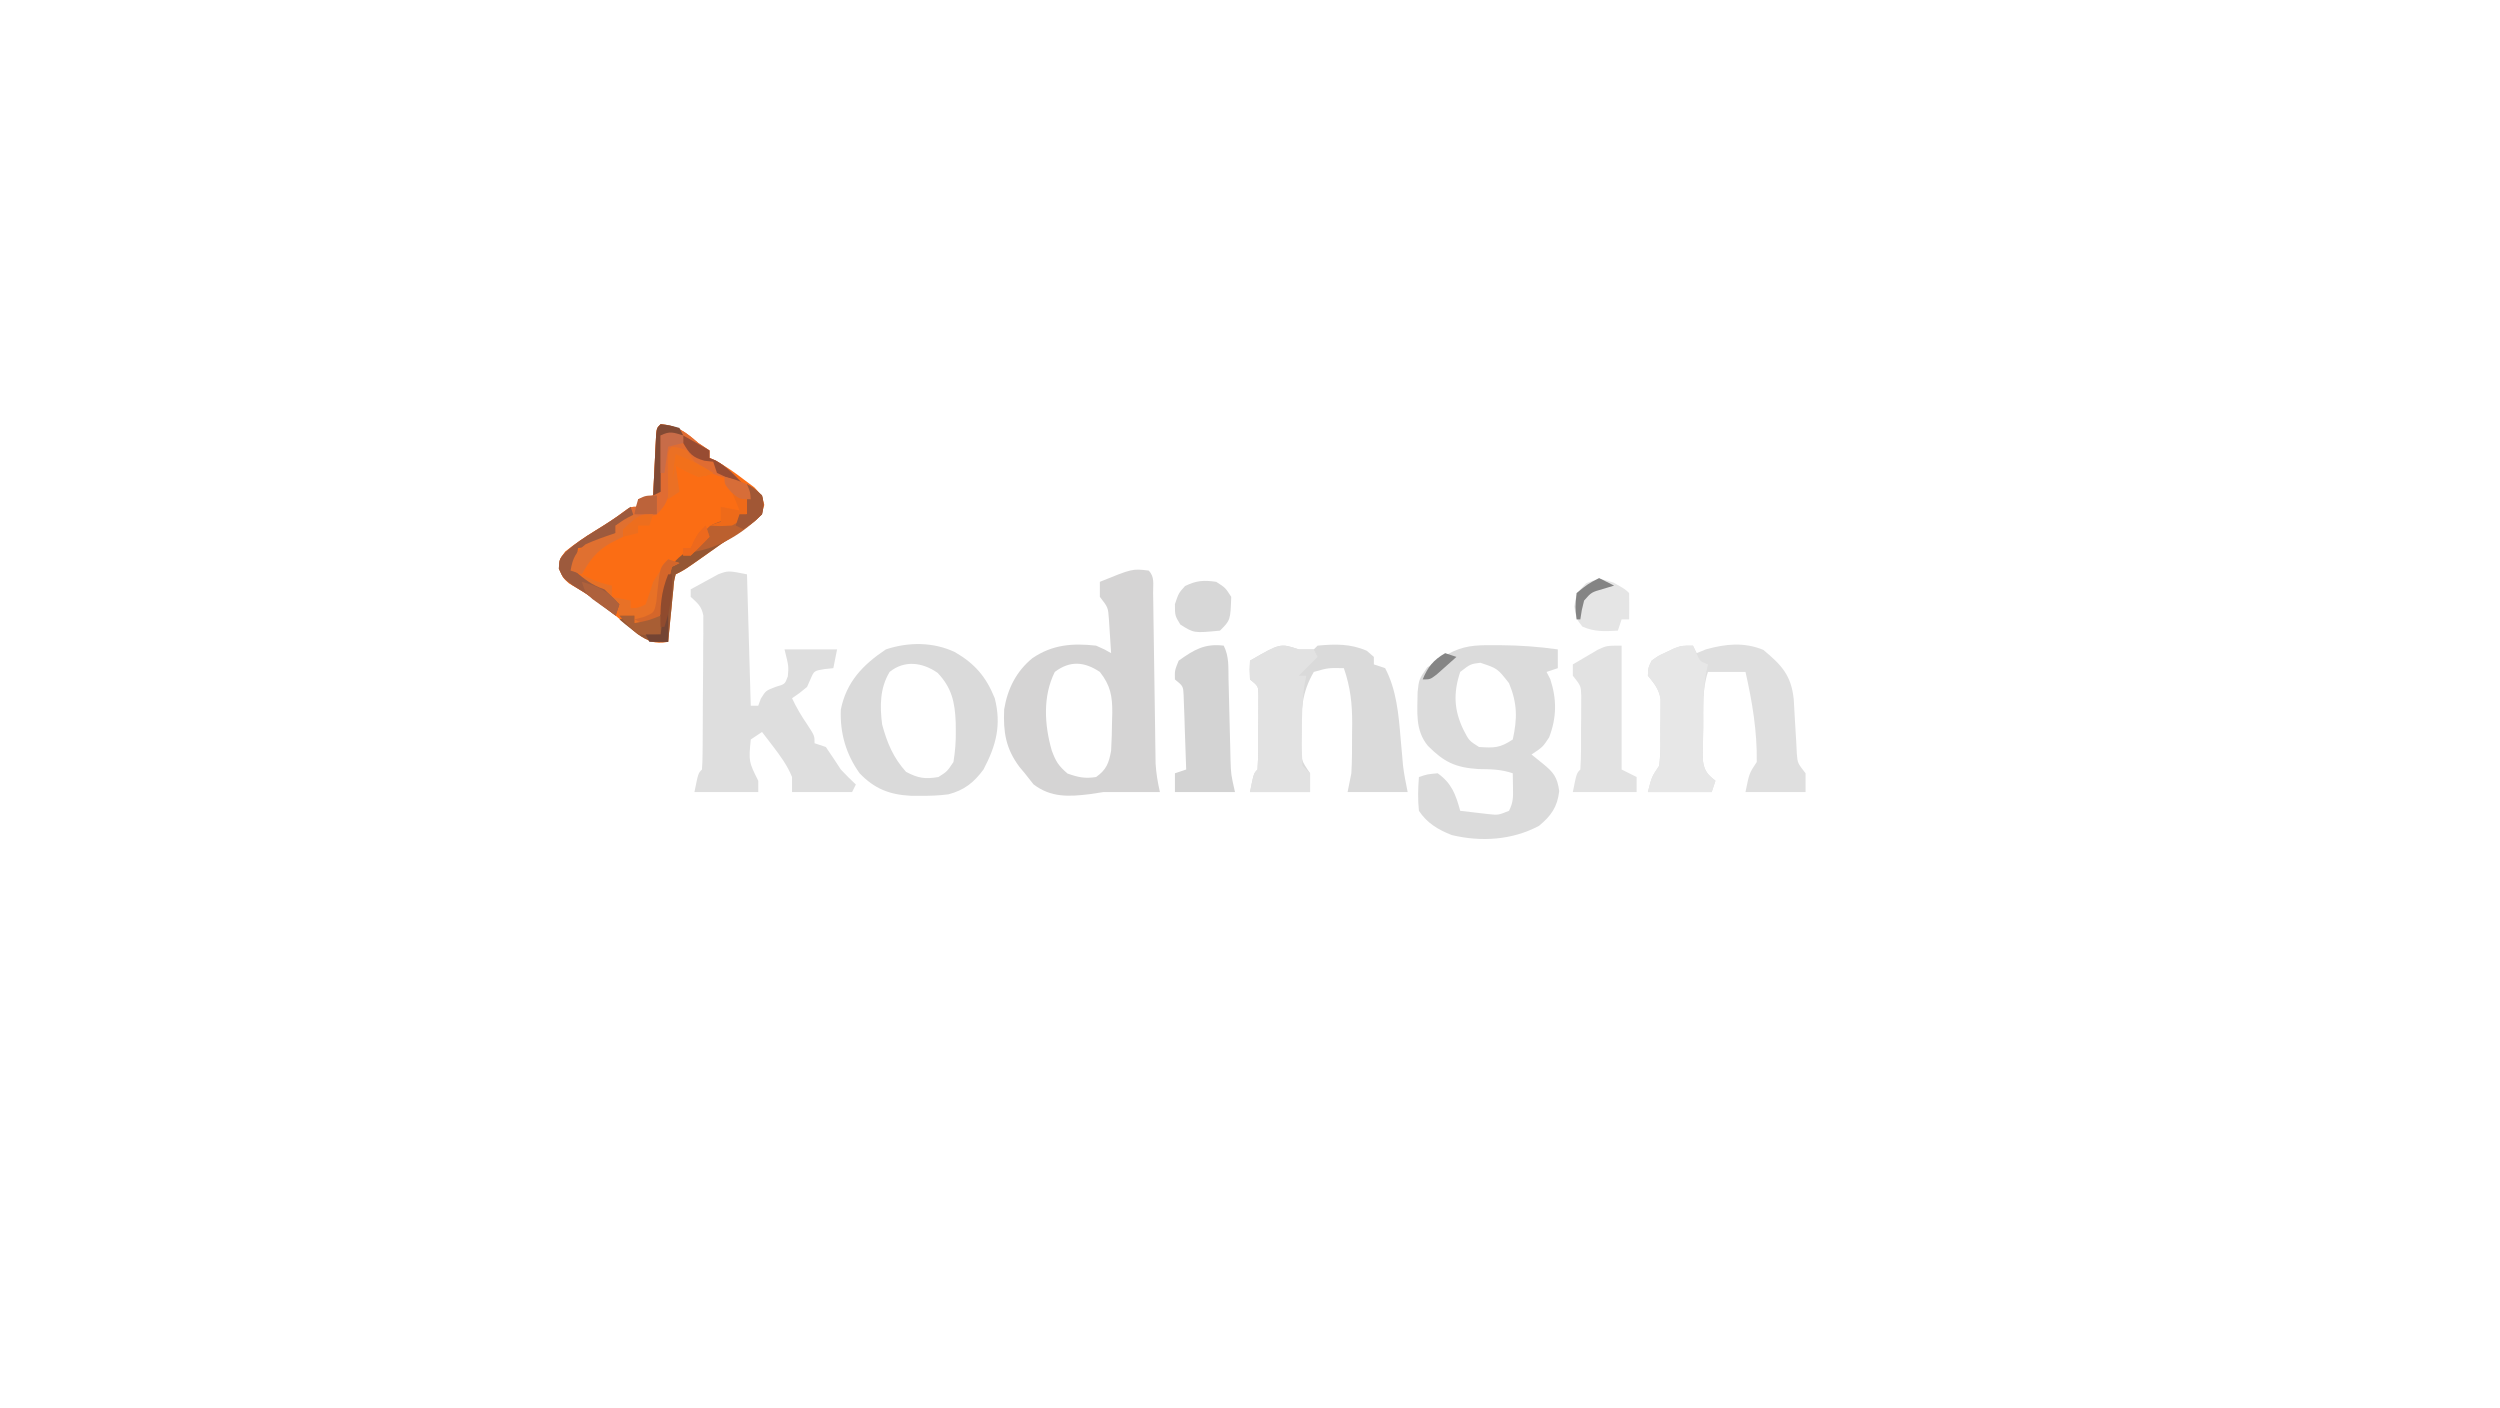
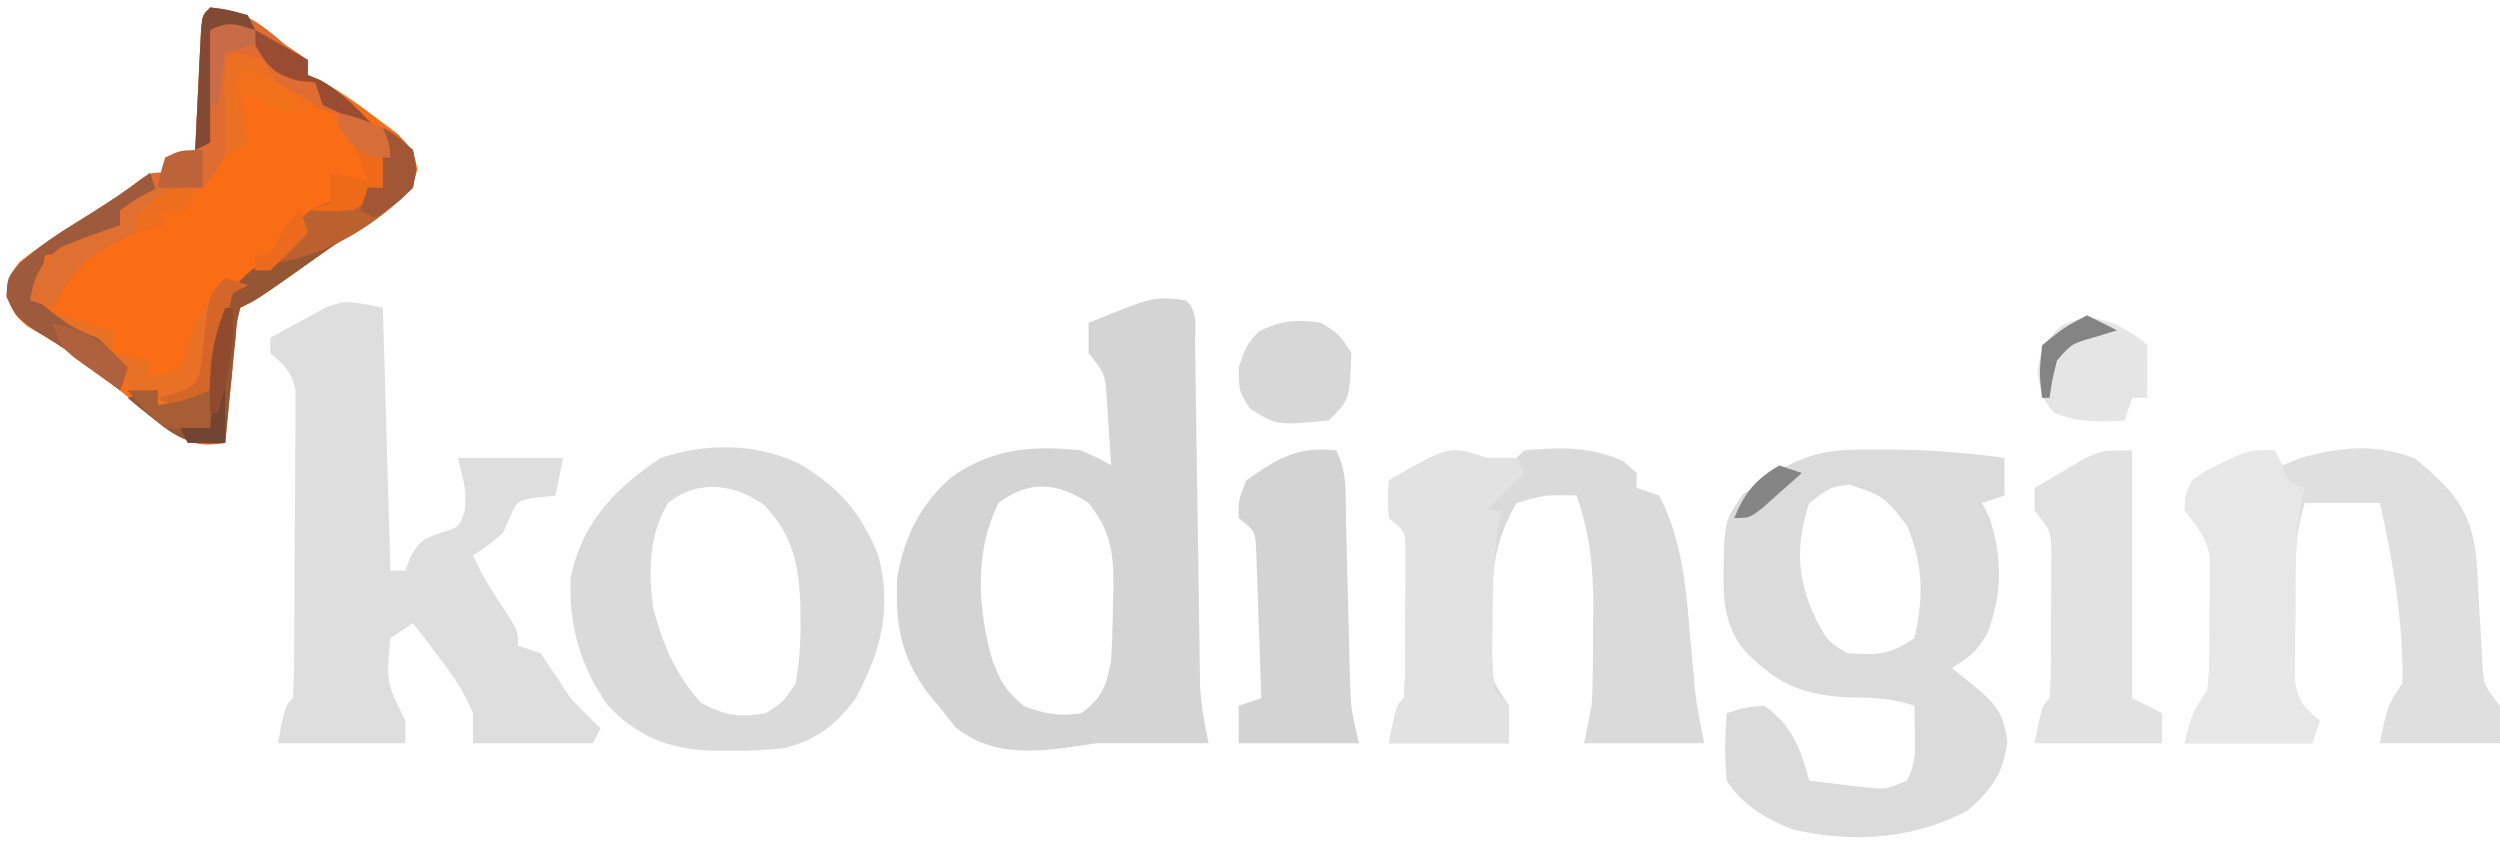
- <svg xmlns="http://www.w3.org/2000/svg" version="1.1" width="666" height="375">
+ <svg xmlns="http://www.w3.org/2000/svg" version="1.1" viewBox="148 112 333 112">
  <path d="M0 0 C4.431 0.369 6.701 2.135 10 5 C10.99 5.66 11.98 6.32 13 7 C13 7.66 13 8.32 13 9 C13.828 9.377 13.828 9.377 14.672 9.762 C17.415 11.22 19.782 12.926 22.25 14.812 C23.142 15.479 24.034 16.145 24.953 16.832 C27 19 27 19 27.602 21.52 C26.746 25.047 25.112 25.881 22.125 27.875 C20.63 28.894 20.63 28.894 19.105 29.934 C18.081 30.616 17.056 31.297 16 32 C14.143 33.309 12.289 34.621 10.438 35.938 C6.269 38.866 6.269 38.866 4 40 C3.533 41.835 3.533 41.835 3.367 44.035 C3.283 44.844 3.2 45.653 3.113 46.486 C2.995 47.762 2.995 47.762 2.875 49.062 C2.789 49.917 2.702 50.771 2.613 51.65 C2.401 53.766 2.199 55.883 2 58 C-1.778 58.582 -3.005 57.996 -6.234 55.805 C-7.416 54.84 -8.587 53.862 -9.75 52.875 C-10.986 51.856 -12.224 50.841 -13.465 49.828 C-14.065 49.338 -14.666 48.847 -15.285 48.342 C-18.162 46.091 -21.261 44.228 -24.426 42.414 C-26 41 -26 41 -26.98 38.586 C-27 36 -27 36 -25.406 33.91 C-22.859 31.888 -20.272 30.139 -17.5 28.438 C-14.839 26.796 -12.255 25.197 -9.781 23.285 C-8 22 -8 22 -6 22 C-6 21.34 -6 20.68 -6 20 C-4.68 19.67 -3.36 19.34 -2 19 C-1.939 17.712 -1.879 16.424 -1.816 15.098 C-1.732 13.419 -1.647 11.741 -1.562 10.062 C-1.523 9.212 -1.484 8.362 -1.443 7.486 C-1.401 6.677 -1.36 5.869 -1.316 5.035 C-1.28 4.286 -1.243 3.537 -1.205 2.766 C-1 1 -1 1 0 0 Z " fill="#FB6D14" transform="translate(176,113)" />
  <path d="M0 0 C1.655 1.655 1.159 3.62 1.189 5.899 C1.206 6.944 1.223 7.989 1.24 9.066 C1.254 10.204 1.267 11.343 1.281 12.516 C1.309 14.26 1.309 14.26 1.337 16.04 C1.396 19.777 1.449 23.513 1.5 27.25 C1.568 32.151 1.641 37.052 1.719 41.953 C1.732 43.083 1.746 44.214 1.76 45.378 C1.777 46.436 1.793 47.493 1.811 48.583 C1.823 49.51 1.836 50.438 1.849 51.393 C2.001 54.012 2.423 56.444 3 59 C-2 59 -7 59 -12 59 C-13.825 59.278 -13.825 59.278 -15.688 59.562 C-21.239 60.246 -26.042 60.503 -30.688 56.938 C-31.451 55.968 -32.214 54.999 -33 54 C-33.467 53.443 -33.933 52.886 -34.414 52.312 C-38.078 47.399 -38.753 43.047 -38.492 36.977 C-37.586 31.497 -35.282 26.871 -30.961 23.328 C-25.627 19.716 -20.315 19.302 -14 20 C-11.691 21.016 -11.691 21.016 -10 22 C-10.114 20.062 -10.242 18.124 -10.375 16.188 C-10.445 15.109 -10.514 14.03 -10.586 12.918 C-10.812 9.814 -10.812 9.814 -13 7 C-13 5.68 -13 4.36 -13 3 C-4.334 -0.525 -4.334 -0.525 0 0 Z M-25 27 C-28.242 33.485 -27.768 41.116 -25.812 47.938 C-24.699 50.896 -24.077 51.933 -21.625 54.062 C-18.792 55.074 -16.975 55.47 -14 55 C-11.221 53.015 -10.601 51.279 -10 48 C-9.855 45.34 -9.769 42.723 -9.75 40.062 C-9.729 39.359 -9.709 38.656 -9.688 37.932 C-9.654 33.414 -10.188 30.567 -13 27 C-17.098 24.268 -20.933 23.914 -25 27 Z " fill="#D5D4D4" transform="translate(306,152)" />
  <path d="M0 0 C0.33 11.55 0.66 23.1 1 35 C1.66 35 2.32 35 3 35 C3.227 34.381 3.454 33.763 3.688 33.125 C5 31 5 31 7.562 30 C10.119 29.268 10.119 29.268 10.875 27.188 C11.12 24.51 11.12 24.51 10 20 C14.62 20 19.24 20 24 20 C23.505 22.475 23.505 22.475 23 25 C22.216 25.082 21.433 25.165 20.625 25.25 C17.879 25.703 17.879 25.703 16.938 27.875 C16.628 28.576 16.319 29.277 16 30 C13.875 31.75 13.875 31.75 12 33 C13.189 35.575 14.521 37.766 16.125 40.125 C18 43 18 43 18 45 C18.99 45.33 19.98 45.66 21 46 C22.364 47.979 23.694 49.982 25 52 C26.297 53.369 27.618 54.717 29 56 C28.505 56.99 28.505 56.99 28 58 C22.72 58 17.44 58 12 58 C12 56.68 12 55.36 12 54 C10.743 50.899 8.903 48.396 6.875 45.75 C6.336 45.044 5.797 44.337 5.242 43.609 C4.832 43.078 4.422 42.547 4 42 C3.01 42.66 2.02 43.32 1 44 C0.446 49.885 0.446 49.885 3 55 C3 55.99 3 56.98 3 58 C-2.61 58 -8.22 58 -14 58 C-13 53 -13 53 -12 52 C-11.892 50.666 -11.851 49.326 -11.839 47.987 C-11.829 47.136 -11.82 46.285 -11.81 45.408 C-11.806 44.482 -11.801 43.556 -11.797 42.602 C-11.791 41.656 -11.785 40.71 -11.78 39.735 C-11.77 37.729 -11.764 35.724 -11.76 33.718 C-11.75 30.645 -11.719 27.573 -11.688 24.5 C-11.681 22.555 -11.676 20.609 -11.672 18.664 C-11.653 17.281 -11.653 17.281 -11.634 15.87 C-11.637 15.013 -11.64 14.155 -11.644 13.272 C-11.64 12.518 -11.636 11.764 -11.633 10.986 C-12.096 8.481 -13.161 7.69 -15 6 C-15 5.34 -15 4.68 -15 4 C-13.447 3.129 -11.882 2.278 -10.312 1.438 C-9.442 0.962 -8.572 0.486 -7.676 -0.004 C-5 -1 -5 -1 0 0 Z " fill="#DEDEDE" transform="translate(199,153)" />
  <path d="M0 0 C0.719 0.002 1.439 0.004 2.18 0.006 C7.329 0.048 12.335 0.396 17.438 1.125 C17.438 2.775 17.438 4.425 17.438 6.125 C16.448 6.455 15.457 6.785 14.438 7.125 C14.932 8.084 14.932 8.084 15.438 9.062 C17.2 14.46 17.151 19.257 15.125 24.562 C13.438 27.125 13.438 27.125 10.438 29.125 C11.407 29.909 12.376 30.692 13.375 31.5 C16.257 33.83 17.296 35.089 17.812 38.875 C17.323 43.121 15.642 45.462 12.438 48.125 C5.338 51.928 -2.969 52.465 -10.812 50.586 C-14.445 49.161 -17.42 47.381 -19.562 44.125 C-19.882 41.095 -19.796 38.159 -19.562 35.125 C-17.312 34.375 -17.312 34.375 -14.562 34.125 C-10.83 36.791 -9.745 39.788 -8.562 44.125 C-6.959 44.321 -5.355 44.506 -3.75 44.688 C-2.857 44.792 -1.963 44.896 -1.043 45.004 C1.571 45.282 1.571 45.282 4.438 44.125 C5.581 41.838 5.541 40.532 5.5 38 C5.479 36.721 5.459 35.443 5.438 34.125 C2.174 33.037 -0.32 33.056 -3.75 33 C-9.867 32.597 -12.892 31.123 -17.172 26.816 C-20.648 22.589 -19.948 17.749 -19.91 12.492 C-19.562 9.125 -19.562 9.125 -17.375 5.938 C-16.447 5.339 -15.519 4.741 -14.562 4.125 C-13.676 3.547 -12.789 2.97 -11.875 2.375 C-7.743 0.142 -4.644 -0.03 0 0 Z M-8.562 7.125 C-10.429 12.725 -10.229 17.31 -7.688 22.562 C-6.214 25.427 -6.214 25.427 -3.562 27.125 C0.489 27.384 1.981 27.429 5.438 25.125 C6.67 19.533 6.679 15.526 4.438 10.125 C1.367 6.2 1.367 6.2 -3.188 4.688 C-5.819 5.011 -5.819 5.011 -8.562 7.125 Z " fill="#DBDBDB" transform="translate(397.5625,171.875)" />
  <path d="M0 0 C1.32 0 2.64 0 4 0 C4.33 -0.33 4.66 -0.66 5 -1 C9.689 -1.452 13.781 -1.536 18.125 0.375 C19.053 1.179 19.053 1.179 20 2 C20 2.66 20 3.32 20 4 C20.99 4.33 21.98 4.66 23 5 C26.03 10.741 26.607 17.384 27.125 23.75 C27.271 25.391 27.42 27.031 27.57 28.672 C27.63 29.384 27.689 30.097 27.75 30.831 C28.028 33.241 28.524 35.621 29 38 C23.72 38 18.44 38 13 38 C13.33 36.35 13.66 34.7 14 33 C14.211 29.543 14.185 26.087 14.188 22.625 C14.206 21.244 14.206 21.244 14.225 19.836 C14.236 14.486 13.763 10.059 12 5 C7.838 4.911 7.838 4.911 4 6 C0.839 11.401 0.562 16.156 0.688 22.312 C0.684 23.123 0.681 23.933 0.678 24.768 C0.534 29.363 0.534 29.363 3 33 C3 34.65 3 36.3 3 38 C-2.28 38 -7.56 38 -13 38 C-12 33 -12 33 -11 32 C-10.748 28.361 -10.815 24.709 -10.812 21.062 C-10.8 20.034 -10.788 19.006 -10.775 17.947 C-10.773 16.966 -10.772 15.984 -10.77 14.973 C-10.765 14.068 -10.761 13.163 -10.757 12.231 C-10.787 9.796 -10.787 9.796 -13 8 C-13.125 5.375 -13.125 5.375 -13 3 C-4.955 -1.652 -4.955 -1.652 0 0 Z " fill="#DADADA" transform="translate(346,173)" />
  <path d="M0 0 C0.33 0.66 0.66 1.32 1 2 C1.804 1.67 2.609 1.34 3.438 1 C8.701 -0.478 13.614 -0.976 18.75 1.125 C23.639 5.199 26.175 7.887 26.855 14.293 C26.989 16.256 27.099 18.222 27.188 20.188 C27.298 22.161 27.417 24.133 27.543 26.105 C27.584 26.973 27.626 27.841 27.669 28.735 C27.875 31.277 27.875 31.277 30 34 C30 35.65 30 37.3 30 39 C24.72 39 19.44 39 14 39 C15 34 15 34 17 31 C17.127 22.887 15.792 14.886 14 7 C10.7 7 7.4 7 4 7 C2.421 11.738 2.774 16.538 2.75 21.5 C2.729 22.558 2.709 23.617 2.688 24.707 C2.682 25.722 2.677 26.736 2.672 27.781 C2.663 28.71 2.653 29.639 2.644 30.596 C3.06 33.404 3.813 34.265 6 36 C5.67 36.99 5.34 37.98 5 39 C-0.61 39 -6.22 39 -12 39 C-11 35 -11 35 -9 32 C-8.571 28.702 -8.676 25.386 -8.688 22.062 C-8.671 21.156 -8.655 20.249 -8.639 19.314 C-8.638 18.439 -8.637 17.563 -8.637 16.66 C-8.634 15.862 -8.631 15.064 -8.628 14.242 C-9.085 11.488 -10.277 10.153 -12 8 C-11.93 5.891 -11.93 5.891 -11 4 C-9.258 2.734 -9.258 2.734 -7.125 1.75 C-6.426 1.415 -5.728 1.08 -5.008 0.734 C-3 0 -3 0 0 0 Z " fill="#DFDFDF" transform="translate(451,172)" />
  <path d="M0 0 C5.283 3.084 8.256 6.538 10.562 12.25 C12.369 19.354 10.971 24.788 7.562 31.25 C4.991 34.733 2.422 36.767 -1.797 37.863 C-4.378 38.196 -6.836 38.286 -9.438 38.25 C-10.228 38.249 -11.018 38.247 -11.832 38.246 C-17.473 37.948 -21.503 36.369 -25.438 32.25 C-29.07 27.183 -30.709 21.473 -30.438 15.25 C-28.947 7.917 -24.582 3.347 -18.438 -0.75 C-12.434 -2.751 -5.757 -2.759 0 0 Z M-17.438 5.25 C-20.056 9.571 -20.062 14.359 -19.438 19.25 C-18.11 24.143 -16.48 28.098 -13.062 31.875 C-9.835 33.565 -8.03 33.862 -4.438 33.25 C-2.133 31.787 -2.133 31.787 -0.438 29.25 C0.021 26.33 0.23 23.914 0.188 21 C0.18 20.239 0.172 19.479 0.164 18.695 C-0.047 13.355 -0.861 9.506 -4.652 5.508 C-8.681 2.669 -13.514 2.053 -17.438 5.25 Z " fill="#DADADA" transform="translate(254.4375,173.75)" />
  <path d="M0 0 C1.483 2.966 1.204 5.712 1.281 9.02 C1.309 10.063 1.309 10.063 1.337 11.127 C1.396 13.356 1.449 15.584 1.5 17.812 C1.568 20.736 1.642 23.659 1.719 26.582 C1.749 27.884 1.779 29.185 1.811 30.527 C1.933 34.28 1.933 34.28 3 39 C-2.28 39 -7.56 39 -13 39 C-13 37.35 -13 35.7 -13 34 C-11.515 33.505 -11.515 33.505 -10 33 C-10.11 29.374 -10.24 25.75 -10.375 22.125 C-10.406 21.092 -10.437 20.06 -10.469 18.996 C-10.507 18.01 -10.546 17.024 -10.586 16.008 C-10.617 15.097 -10.649 14.185 -10.681 13.247 C-10.799 10.801 -10.799 10.801 -13 9 C-13.062 6.625 -13.062 6.625 -12 4 C-7.932 1.106 -5.111 -0.62 0 0 Z " fill="#D3D3D3" transform="translate(326,172)" />
  <path d="M0 0 C1.32 0 2.64 0 4 0 C4.33 0.66 4.66 1.32 5 2 C3.35 3.65 1.7 5.3 0 7 C0.66 7 1.32 7 2 7 C1.839 7.799 1.678 8.598 1.512 9.422 C0.896 13.726 0.816 17.909 0.812 22.25 C0.8 23.065 0.788 23.879 0.775 24.719 C0.77 26.814 0.877 28.909 1 31 C1.66 31.66 2.32 32.32 3 33 C3 34.65 3 36.3 3 38 C-2.28 38 -7.56 38 -13 38 C-12 33 -12 33 -11 32 C-10.748 28.361 -10.815 24.709 -10.812 21.062 C-10.8 20.034 -10.788 19.006 -10.775 17.947 C-10.773 16.966 -10.772 15.984 -10.77 14.973 C-10.765 14.068 -10.761 13.163 -10.757 12.231 C-10.787 9.796 -10.787 9.796 -13 8 C-13.125 5.375 -13.125 5.375 -13 3 C-4.955 -1.652 -4.955 -1.652 0 0 Z " fill="#E2E2E2" transform="translate(346,173)" />
  <path d="M0 0 C0.289 0.639 0.578 1.279 0.875 1.938 C1.828 4.152 1.828 4.152 4 5 C3.839 5.713 3.678 6.427 3.513 7.162 C2.646 11.958 2.774 16.763 2.75 21.625 C2.729 22.674 2.709 23.724 2.688 24.805 C2.682 25.81 2.677 26.816 2.672 27.852 C2.663 28.768 2.653 29.684 2.644 30.627 C3.062 33.413 3.833 34.274 6 36 C5.67 36.99 5.34 37.98 5 39 C-0.61 39 -6.22 39 -12 39 C-11 35 -11 35 -9 32 C-8.571 28.702 -8.676 25.386 -8.688 22.062 C-8.671 21.156 -8.655 20.249 -8.639 19.314 C-8.638 18.439 -8.637 17.563 -8.637 16.66 C-8.634 15.862 -8.631 15.064 -8.628 14.242 C-9.085 11.488 -10.277 10.153 -12 8 C-11.93 5.891 -11.93 5.891 -11 4 C-9.258 2.734 -9.258 2.734 -7.125 1.75 C-6.426 1.415 -5.728 1.08 -5.008 0.734 C-3 0 -3 0 0 0 Z " fill="#E7E7E7" transform="translate(451,172)" />
  <path d="M0 0 C0 10.89 0 21.78 0 33 C1.32 33.66 2.64 34.32 4 35 C4 36.32 4 37.64 4 39 C-1.61 39 -7.22 39 -13 39 C-12 34 -12 34 -11 33 C-10.748 29.382 -10.815 25.751 -10.812 22.125 C-10.8 21.105 -10.788 20.086 -10.775 19.035 C-10.773 18.057 -10.772 17.078 -10.77 16.07 C-10.765 15.171 -10.761 14.271 -10.757 13.344 C-10.844 10.729 -10.844 10.729 -13 8 C-13 7.01 -13 6.02 -13 5 C-11.59 4.156 -10.171 3.325 -8.75 2.5 C-7.567 1.804 -7.567 1.804 -6.359 1.094 C-4 0 -4 0 0 0 Z " fill="#E2E2E2" transform="translate(432,172)" />
  <path d="M0 0 C4.431 0.369 6.701 2.135 10 5 C10.99 5.66 11.98 6.32 13 7 C13 7.66 13 8.32 13 9 C13.557 9.227 14.114 9.454 14.688 9.688 C17.632 11.359 19.682 13.553 22 16 C21.01 16.495 21.01 16.495 20 17 C20 16.34 20 15.68 20 15 C18.969 14.752 17.938 14.505 16.875 14.25 C13.066 13.166 10.162 11.409 7 9 C6.505 8.01 6.505 8.01 6 7 C5.01 7 4.02 7 3 7 C2.963 7.892 2.925 8.784 2.887 9.703 C2.821 10.874 2.755 12.044 2.688 13.25 C2.629 14.41 2.571 15.57 2.512 16.766 C1.975 20.16 1.42 21.608 -1 24 C-4.438 25.188 -4.438 25.188 -8 26 C-8.804 26.206 -9.609 26.413 -10.438 26.625 C-10.953 26.749 -11.469 26.872 -12 27 C-12 27.66 -12 28.32 -12 29 C-15.071 31.953 -17.833 32.527 -22 33 C-22.33 34.98 -22.66 36.96 -23 39 C-20.312 41.252 -18.354 42.882 -15 44 C-13.628 45.294 -12.288 46.623 -11 48 C-11.33 48.99 -11.66 49.98 -12 51 C-12.508 50.613 -13.016 50.227 -13.539 49.828 C-14.572 49.047 -14.572 49.047 -15.625 48.25 C-16.351 47.7 -17.076 47.149 -17.824 46.582 C-19.655 45.251 -21.492 44.088 -23.438 42.938 C-26 41 -26 41 -27.125 38.5 C-27 36 -27 36 -25.336 34.066 C-22.853 31.87 -20.324 30.171 -17.5 28.438 C-14.839 26.796 -12.255 25.197 -9.781 23.285 C-8 22 -8 22 -6 22 C-6 21.34 -6 20.68 -6 20 C-4.68 19.67 -3.36 19.34 -2 19 C-1.939 17.712 -1.879 16.424 -1.816 15.098 C-1.732 13.419 -1.647 11.741 -1.562 10.062 C-1.523 9.212 -1.484 8.362 -1.443 7.486 C-1.401 6.677 -1.36 5.869 -1.316 5.035 C-1.28 4.286 -1.243 3.537 -1.205 2.766 C-1 1 -1 1 0 0 Z " fill="#E06C32" transform="translate(176,113)" />
  <path d="M0 0 C2 1.188 2 1.188 4 3 C4.43 5.371 4.43 5.371 4 8 C1.945 9.992 1.945 9.992 -0.875 11.875 C-1.871 12.554 -2.868 13.234 -3.895 13.934 C-4.919 14.616 -5.944 15.297 -7 16 C-8.857 17.309 -10.711 18.621 -12.562 19.938 C-16.731 22.866 -16.731 22.866 -19 24 C-19.467 25.835 -19.467 25.835 -19.633 28.035 C-19.717 28.844 -19.8 29.653 -19.887 30.486 C-20.005 31.762 -20.005 31.762 -20.125 33.062 C-20.211 33.917 -20.298 34.771 -20.387 35.65 C-20.599 37.766 -20.801 39.883 -21 42 C-25.197 42.353 -27.065 41.642 -30.312 39 C-31.01 38.443 -31.707 37.886 -32.426 37.312 C-32.945 36.879 -33.465 36.446 -34 36 C-32.02 35.505 -32.02 35.505 -30 35 C-30 35.66 -30 36.32 -30 37 C-27.525 36.505 -27.525 36.505 -25 36 C-24.807 35.42 -24.613 34.84 -24.414 34.242 C-23.873 32.619 -23.324 30.998 -22.77 29.379 C-21.921 26.89 -21.921 26.89 -21.312 23.812 C-19.596 20.133 -17.227 18.674 -13.875 16.492 C-11.87 15.115 -11.87 15.115 -10.965 12.895 C-10 11 -10 11 -6.562 9.812 C-5.387 9.544 -4.211 9.276 -3 9 C-2.01 8.67 -1.02 8.34 0 8 C0 5.36 0 2.72 0 0 Z " fill="#955633" transform="translate(199,129)" />
  <path d="M0 0 C2.438 1.562 2.438 1.562 4 4 C3.786 10.214 3.786 10.214 1 13 C-5.941 13.672 -5.941 13.672 -9.562 11.375 C-11 9 -11 9 -11 5.938 C-10 3 -10 3 -8.312 1.125 C-5.264 -0.358 -3.353 -0.489 0 0 Z " fill="#D7D7D7" transform="translate(324,155)" />
  <path d="M0 0 C3.188 1.812 3.188 1.812 4.188 2.812 C4.228 5.145 4.23 7.48 4.188 9.812 C3.527 9.812 2.868 9.812 2.188 9.812 C1.857 10.803 1.528 11.793 1.188 12.812 C-2.304 13.014 -5.012 13.162 -8.25 11.75 C-9.812 9.812 -9.812 9.812 -10.438 6.375 C-9.812 2.812 -9.812 2.812 -7.25 0.188 C-3.812 -1.188 -3.812 -1.188 0 0 Z " fill="#E5E5E5" transform="translate(429.8125,155.1875)" />
  <path d="M0 0 C0.99 0.33 1.98 0.66 3 1 C2.01 1.495 2.01 1.495 1 2 C0.138 5.275 -0.476 8.574 -1.121 11.898 C-1.976 14.917 -2.449 16.233 -5 18 C-7.188 17.688 -7.188 17.688 -9 17 C-9 16.34 -9 15.68 -9 15 C-10.32 15 -11.64 15 -13 15 C-13.33 14.01 -13.66 13.02 -14 12 C-14.99 11.34 -15.98 10.68 -17 10 C-17 9.34 -17 8.68 -17 8 C-17.619 7.897 -18.238 7.794 -18.875 7.688 C-21 7 -21 7 -23 4 C-22.134 4.464 -22.134 4.464 -21.25 4.938 C-19.157 5.926 -17.255 6.517 -15 7 C-15 7.99 -15 8.98 -15 10 C-13.35 10.33 -11.7 10.66 -10 11 C-10 11.66 -10 12.32 -10 13 C-8.032 12.969 -8.032 12.969 -6 12 C-5.265 10.024 -4.609 8.018 -4 6 C-2.719 3.966 -1.397 1.956 0 0 Z " fill="#E87126" transform="translate(178,149)" />
  <path d="M0 0 C0.33 0.99 0.66 1.98 1 3 C-0.65 3.66 -2.3 4.32 -4 5 C-4 5.66 -4 6.32 -4 7 C-7.071 9.953 -9.833 10.527 -14 11 C-14.33 12.98 -14.66 14.96 -15 17 C-12.312 19.252 -10.354 20.882 -7 22 C-5.628 23.294 -4.288 24.623 -3 26 C-3.33 26.99 -3.66 27.98 -4 29 C-4.508 28.613 -5.016 28.227 -5.539 27.828 C-6.227 27.307 -6.916 26.787 -7.625 26.25 C-8.351 25.7 -9.076 25.149 -9.824 24.582 C-11.655 23.251 -13.492 22.088 -15.438 20.938 C-18 19 -18 19 -19.125 16.5 C-19 14 -19 14 -17.336 12.066 C-14.853 9.87 -12.324 8.171 -9.5 6.438 C-6.217 4.413 -3.049 2.366 0 0 Z " fill="#9D5A3D" transform="translate(168,135)" />
  <path d="M0 0 C2 1.188 2 1.188 4 3 C4.441 5.352 4.441 5.352 4 8 C-0.99 13.008 -7.02 16.759 -14 18 C-10.924 11.357 -10.924 11.357 -6.438 9.625 C-4.736 9.316 -4.736 9.316 -3 9 C-2.01 8.67 -1.02 8.34 0 8 C0 5.36 0 2.72 0 0 Z " fill="#BB602F" transform="translate(199,129)" />
  <path d="M0 0 C2.938 0.75 2.938 0.75 6 2 C7.121 4.242 7.037 5.593 6.812 8.062 C5.69 10.74 4.55 11.622 2 13 C-1.25 13.188 -1.25 13.188 -4 13 C-3.01 12.67 -2.02 12.34 -1 12 C-1 10.68 -1 9.36 -1 8 C0.65 8.33 2.3 8.66 4 9 C2.801 5.917 1.523 2.937 0 0 Z M-5 13 C-4.67 13.99 -4.34 14.98 -4 16 C-5.623 17.709 -7.293 19.374 -9 21 C-9.66 21 -10.32 21 -11 21 C-11 20.34 -11 19.68 -11 19 C-10.34 19 -9.68 19 -9 19 C-8.711 18.381 -8.422 17.762 -8.125 17.125 C-7 15 -7 15 -5 13 Z " fill="#EE6A19" transform="translate(193,127)" />
  <path d="M0 0 C1.938 0.25 1.938 0.25 4 1 C4.66 1.99 5.32 2.98 6 4 C7.635 5.051 9.299 6.06 11 7 C9.375 7.688 9.375 7.688 7 8 C3.75 6.562 3.75 6.562 1 5 C1.33 7.31 1.66 9.62 2 12 C1.01 12.66 0.02 13.32 -1 14 C-1.027 11.854 -1.046 9.708 -1.062 7.562 C-1.074 6.368 -1.086 5.173 -1.098 3.941 C-1 1 -1 1 0 0 Z " fill="#EB7024" transform="translate(179,119)" />
  <path d="M0 0 C0.66 0.33 1.32 0.66 2 1 C0.625 2.5 0.625 2.5 -1 4 C-1.66 4 -2.32 4 -3 4 C-3 4.66 -3 5.32 -3 6 C-4.072 6.536 -5.145 7.072 -6.25 7.625 C-10.126 9.811 -11.821 12.166 -14 16 C-14.99 15.67 -15.98 15.34 -17 15 C-16.435 11.721 -15.63 10.066 -13 8 C-10.37 6.816 -7.736 5.912 -5 5 C-5 4.34 -5 3.68 -5 3 C-2.625 1.312 -2.625 1.312 0 0 Z " fill="#E07030" transform="translate(169,137)" />
  <path d="M0 0 C3.465 1.98 3.465 1.98 7 4 C7 4.66 7 5.32 7 6 C7.557 6.227 8.114 6.454 8.688 6.688 C11.632 8.359 13.682 10.553 16 13 C15.01 13.495 15.01 13.495 14 14 C14 13.34 14 12.68 14 12 C13.196 11.732 12.391 11.464 11.562 11.188 C10.717 10.796 9.871 10.404 9 10 C8.67 9.01 8.34 8.02 8 7 C7.237 6.918 6.474 6.835 5.688 6.75 C2.453 5.847 1.649 4.864 0 2 C0 1.34 0 0.68 0 0 Z " fill="#984C32" transform="translate(182,116)" />
  <path d="M0 0 C0.99 0.33 1.98 0.66 3 1 C2.01 1.495 2.01 1.495 1 2 C0.138 5.275 -0.476 8.574 -1.121 11.898 C-1.98 14.929 -2.559 16.11 -5 18 C-6.32 17.34 -7.64 16.68 -9 16 C-8.199 15.794 -7.399 15.588 -6.574 15.375 C-3.721 14.238 -3.721 14.238 -3.145 11.25 C-3.035 10.178 -2.925 9.105 -2.812 8 C-2.175 2.175 -2.175 2.175 0 0 Z " fill="#D5662A" transform="translate(178,149)" />
  <path d="M0 0 C2 1.188 2 1.188 4 3 C4.562 5.438 4.562 5.438 4 8 C1.5 10.312 1.5 10.312 -1 12 C-1.66 11.67 -2.32 11.34 -3 11 C-2.67 10.01 -2.34 9.02 -2 8 C-1.34 8 -0.68 8 0 8 C0 5.36 0 2.72 0 0 Z " fill="#A15735" transform="translate(199,129)" />
  <path d="M0 0 C2.5 0.312 2.5 0.312 5 1 C5.33 1.66 5.66 2.32 6 3 C3 4 3 4 0 3 C0 7.95 0 12.9 0 18 C-0.66 18.33 -1.32 18.66 -2 19 C-1.86 16.02 -1.713 13.042 -1.562 10.062 C-1.523 9.212 -1.484 8.362 -1.443 7.486 C-1.401 6.677 -1.36 5.869 -1.316 5.035 C-1.28 4.286 -1.243 3.537 -1.205 2.766 C-1 1 -1 1 0 0 Z " fill="#824A34" transform="translate(176,113)" />
  <path d="M0 0 C3.594 1.335 6.755 2.96 10 5 C8.375 5.688 8.375 5.688 6 6 C2.75 4.562 2.75 4.562 0 3 C-0.33 4.32 -0.66 5.64 -1 7 C-0.67 4.69 -0.34 2.38 0 0 Z " fill="#F2701A" transform="translate(180,121)" />
  <path d="M0 0 C1.32 0 2.64 0 4 0 C4 0.66 4 1.32 4 2 C7.61 1.344 7.61 1.344 11 0 C11 1.65 11 3.3 11 5 C8.312 5.312 8.312 5.312 5 5 C2.125 2.5 2.125 2.5 0 0 Z " fill="#A85E34" transform="translate(165,164)" />
  <path d="M0 0 C4.431 1.208 6.981 2.517 10 6 C9.67 6.99 9.34 7.98 9 9 C7.681 8.072 6.37 7.132 5.062 6.188 C4.332 5.665 3.601 5.143 2.848 4.605 C1 3 1 3 0 0 Z " fill="#AE613C" transform="translate(155,155)" />
  <path d="M0 0 C0 1.65 0 3.3 0 5 C-1.98 5 -3.96 5 -6 5 C-5.625 3.062 -5.625 3.062 -5 1 C-3 0 -3 0 0 0 Z " fill="#BC633A" transform="translate(175,132)" />
  <path d="M0 0 C1.32 0.66 2.64 1.32 4 2 C3.051 2.289 2.103 2.578 1.125 2.875 C-2.052 3.768 -2.052 3.768 -4 6 C-4.648 8.571 -4.648 8.571 -5 11 C-5.33 11 -5.66 11 -6 11 C-6.375 7.75 -6.375 7.75 -6 4 C-3 1.562 -3 1.562 0 0 Z " fill="#848484" transform="translate(426,154)" />
  <path d="M0 0 C3 1 3 1 3 1 Z M-1 1 C-0.67 1.99 -0.34 2.98 0 4 C-1.623 5.709 -3.293 7.374 -5 9 C-5.66 9 -6.32 9 -7 9 C-7 8.34 -7 7.68 -7 7 C-6.34 7 -5.68 7 -5 7 C-4.711 6.381 -4.423 5.763 -4.125 5.125 C-3 3 -3 3 -1 1 Z " fill="#ED691D" transform="translate(189,139)" />
  <path d="M0 0 C0.33 0 0.66 0 1 0 C1 3.3 1 6.6 1 10 C-0.65 10 -2.3 10 -4 10 C-4.33 9.34 -4.66 8.68 -5 8 C-3.68 8 -2.36 8 -1 8 C-0.67 5.36 -0.34 2.72 0 0 Z " fill="#744433" transform="translate(177,161)" />
  <path d="M0 0 C0 0.66 0 1.32 0 2 C-1.32 2.33 -2.64 2.66 -4 3 C-4.33 5.31 -4.66 7.62 -5 10 C-5.33 10 -5.66 10 -6 10 C-6 6.7 -6 3.4 -6 0 C-3.509 -1.245 -2.589 -0.777 0 0 Z " fill="#C86C48" transform="translate(182,116)" />
  <path d="M0 0 C0.33 0 0.66 0 1 0 C1.212 5.192 0.591 9.127 -1 14 C-1.33 14 -1.66 14 -2 14 C-2.18 8.78 -1.971 4.927 0 0 Z " fill="#904B2E" transform="translate(178,153)" />
  <path d="M0 0 C2.938 0.75 2.938 0.75 6 2 C6.875 4.125 6.875 4.125 7 6 C4 6 4 6 1.812 4.125 C0 2 0 2 0 0 Z " fill="#D76D38" transform="translate(193,127)" />
  <path d="M0 0 C0.99 0.33 1.98 0.66 3 1 C1.88 2.006 0.754 3.005 -0.375 4 C-1.001 4.557 -1.628 5.114 -2.273 5.688 C-4 7 -4 7 -6 7 C-4.62 3.665 -3.15 1.814 0 0 Z " fill="#858585" transform="translate(385,174)" />
  <path d="M0 0 C-0.33 0.99 -0.66 1.98 -1 3 C-1.99 3 -2.98 3 -4 3 C-4 3.66 -4 4.32 -4 5 C-5.32 5.33 -6.64 5.66 -8 6 C-8 5.34 -8 4.68 -8 4 C-3.647 0 -3.647 0 0 0 Z " fill="#ED6E1E" transform="translate(174,137)" />
  <path d="" fill="#000000" transform="translate(0,0)" />
  <path d="" fill="#000000" transform="translate(0,0)" />
  <path d="" fill="#000000" transform="translate(0,0)" />
  <path d="" fill="#000000" transform="translate(0,0)" />
  <path d="" fill="#000000" transform="translate(0,0)" />
  <path d="" fill="#000000" transform="translate(0,0)" />
  <path d="" fill="#000000" transform="translate(0,0)" />
  <path d="" fill="#000000" transform="translate(0,0)" />
  <path d="" fill="#000000" transform="translate(0,0)" />
  <path d="" fill="#000000" transform="translate(0,0)" />
  <path d="" fill="#000000" transform="translate(0,0)" />
  <path d="" fill="#000000" transform="translate(0,0)" />
  <path d="" fill="#000000" transform="translate(0,0)" />
  <path d="" fill="#000000" transform="translate(0,0)" />
  <path d="" fill="#000000" transform="translate(0,0)" />
  <path d="" fill="#000000" transform="translate(0,0)" />
  <path d="" fill="#000000" transform="translate(0,0)" />
  <path d="" fill="#000000" transform="translate(0,0)" />
  <path d="" fill="#000000" transform="translate(0,0)" />
  <path d="" fill="#000000" transform="translate(0,0)" />
  <path d="" fill="#000000" transform="translate(0,0)" />
  <path d="" fill="#000000" transform="translate(0,0)" />
  <path d="" fill="#000000" transform="translate(0,0)" />
  <path d="" fill="#000000" transform="translate(0,0)" />
  <path d="" fill="#000000" transform="translate(0,0)" />
  <path d="" fill="#000000" transform="translate(0,0)" />
  <path d="" fill="#000000" transform="translate(0,0)" />
  <path d="" fill="#000000" transform="translate(0,0)" />
  <path d="" fill="#000000" transform="translate(0,0)" />
  <path d="" fill="#000000" transform="translate(0,0)" />
  <path d="" fill="#000000" transform="translate(0,0)" />
  <path d="" fill="#000000" transform="translate(0,0)" />
  <path d="" fill="#000000" transform="translate(0,0)" />
  <path d="" fill="#000000" transform="translate(0,0)" />
  <path d="" fill="#000000" transform="translate(0,0)" />
  <path d="" fill="#000000" transform="translate(0,0)" />
  <path d="" fill="#000000" transform="translate(0,0)" />
  <path d="" fill="#000000" transform="translate(0,0)" />
  <path d="" fill="#000000" transform="translate(0,0)" />
  <path d="" fill="#000000" transform="translate(0,0)" />
  <path d="" fill="#000000" transform="translate(0,0)" />
  <path d="" fill="#000000" transform="translate(0,0)" />
  <path d="" fill="#000000" transform="translate(0,0)" />
  <path d="" fill="#000000" transform="translate(0,0)" />
  <path d="" fill="#000000" transform="translate(0,0)" />
  <path d="" fill="#000000" transform="translate(0,0)" />
  <path d="" fill="#000000" transform="translate(0,0)" />
  <path d="" fill="#000000" transform="translate(0,0)" />
  <path d="" fill="#000000" transform="translate(0,0)" />
  <path d="" fill="#000000" transform="translate(0,0)" />
  <path d="" fill="#000000" transform="translate(0,0)" />
  <path d="" fill="#000000" transform="translate(0,0)" />
  <path d="" fill="#000000" transform="translate(0,0)" />
  <path d="" fill="#000000" transform="translate(0,0)" />
  <path d="" fill="#000000" transform="translate(0,0)" />
  <path d="" fill="#000000" transform="translate(0,0)" />
  <path d="" fill="#000000" transform="translate(0,0)" />
  <path d="" fill="#000000" transform="translate(0,0)" />
  <path d="" fill="#000000" transform="translate(0,0)" />
  <path d="" fill="#000000" transform="translate(0,0)" />
  <path d="" fill="#000000" transform="translate(0,0)" />
  <path d="" fill="#000000" transform="translate(0,0)" />
  <path d="" fill="#000000" transform="translate(0,0)" />
  <path d="" fill="#000000" transform="translate(0,0)" />
  <path d="" fill="#000000" transform="translate(0,0)" />
  <path d="" fill="#000000" transform="translate(0,0)" />
  <path d="" fill="#000000" transform="translate(0,0)" />
  <path d="" fill="#000000" transform="translate(0,0)" />
  <path d="" fill="#000000" transform="translate(0,0)" />
  <path d="" fill="#000000" transform="translate(0,0)" />
  <path d="" fill="#000000" transform="translate(0,0)" />
  <path d="" fill="#000000" transform="translate(0,0)" />
  <path d="" fill="#000000" transform="translate(0,0)" />
  <path d="" fill="#000000" transform="translate(0,0)" />
  <path d="" fill="#000000" transform="translate(0,0)" />
  <path d="" fill="#000000" transform="translate(0,0)" />
  <path d="" fill="#000000" transform="translate(0,0)" />
  <path d="" fill="#000000" transform="translate(0,0)" />
  <path d="" fill="#000000" transform="translate(0,0)" />
  <path d="" fill="#000000" transform="translate(0,0)" />
  <path d="" fill="#000000" transform="translate(0,0)" />
  <path d="" fill="#000000" transform="translate(0,0)" />
  <path d="" fill="#000000" transform="translate(0,0)" />
  <path d="" fill="#000000" transform="translate(0,0)" />
  <path d="" fill="#000000" transform="translate(0,0)" />
  <path d="" fill="#000000" transform="translate(0,0)" />
  <path d="" fill="#000000" transform="translate(0,0)" />
  <path d="" fill="#000000" transform="translate(0,0)" />
  <path d="" fill="#000000" transform="translate(0,0)" />
  <path d="" fill="#000000" transform="translate(0,0)" />
  <path d="" fill="#000000" transform="translate(0,0)" />
  <path d="" fill="#000000" transform="translate(0,0)" />
  <path d="" fill="#000000" transform="translate(0,0)" />
  <path d="" fill="#000000" transform="translate(0,0)" />
  <path d="" fill="#000000" transform="translate(0,0)" />
  <path d="" fill="#000000" transform="translate(0,0)" />
  <path d="" fill="#000000" transform="translate(0,0)" />
</svg>
